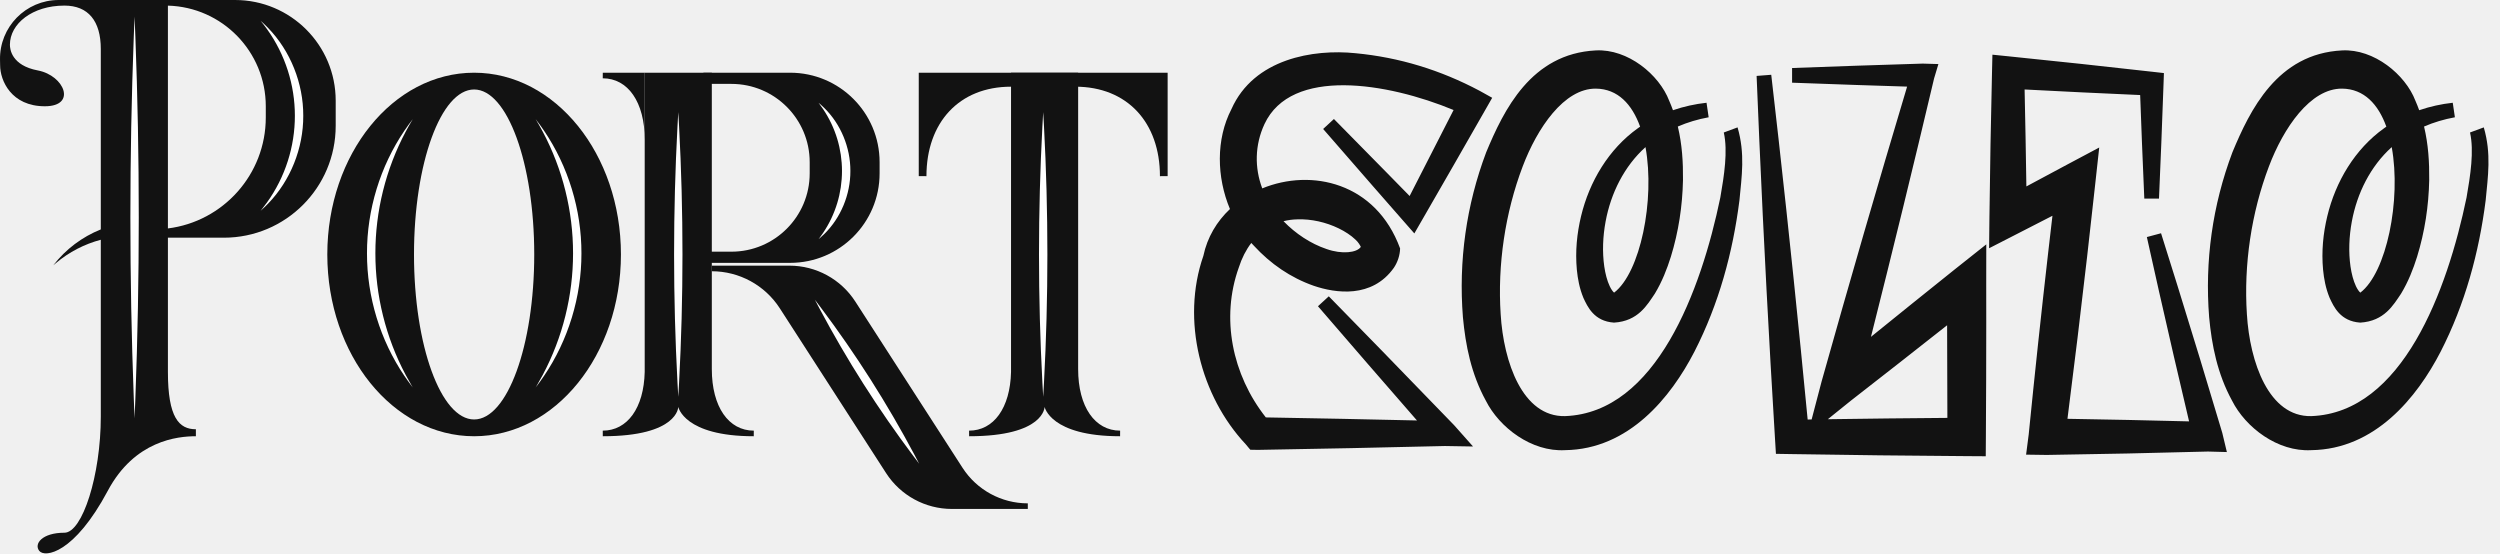
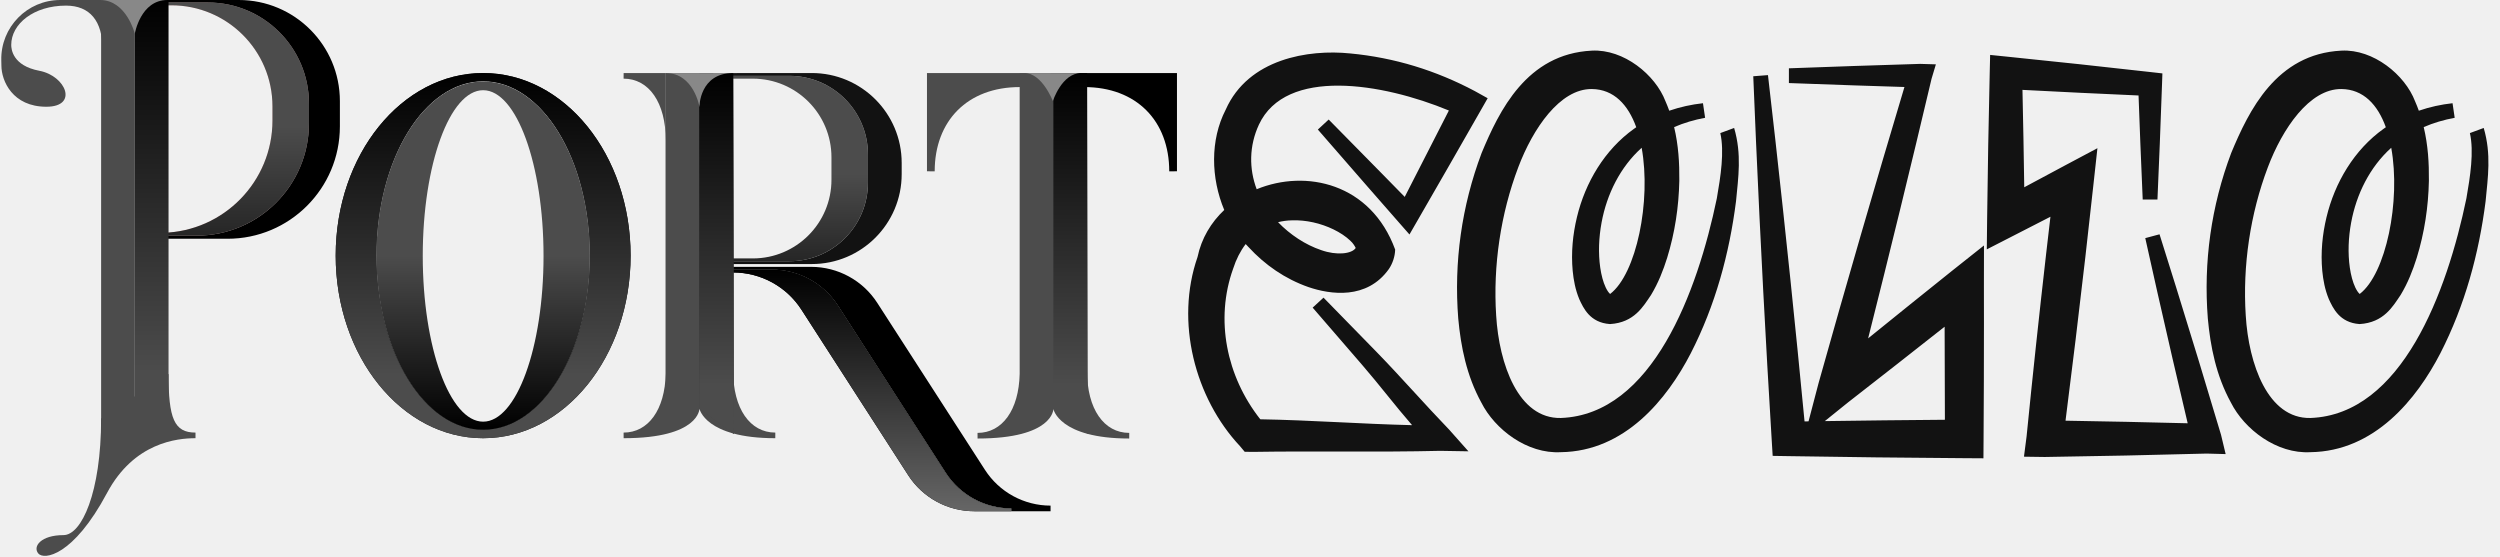
- <svg xmlns="http://www.w3.org/2000/svg" width="894" height="198" viewBox="0 0 894 198" fill="none">
-   <path d="M693.173 22.907L691.635 28.032C684.343 58.904 676.814 89.713 669.053 120.459C678.989 112.41 688.949 104.391 698.934 96.404L710.296 87.385L710.272 101.869C710.282 106.284 710.286 110.699 710.286 115.114C710.286 128.826 710.241 142.538 710.15 156.25L710.104 163.158L703.286 163.113C682.474 162.975 661.661 162.733 640.849 162.386L635.071 162.291L634.73 156.725C632.566 121.33 630.704 85.911 629.144 50.468C628.802 42.696 628.475 34.923 628.162 27.148C629.906 27.012 631.651 26.876 633.396 26.74C634.291 34.469 635.17 42.201 636.036 49.932C639.768 83.274 643.226 116.638 646.418 150.022C646.892 150.015 647.366 150.007 647.84 150L651.403 136.416C661.284 101.184 671.477 66.036 681.982 30.972C676.047 30.789 670.112 30.601 664.176 30.4C656.401 30.138 648.625 29.861 640.849 29.569V24.319C648.625 24.027 656.401 23.75 664.176 23.488C671.976 23.225 679.776 22.976 687.576 22.742L693.173 22.907ZM718.547 20.17C735.625 21.905 752.696 23.739 769.759 25.672L773.815 26.131L773.683 29.913C773.434 37.019 773.168 44.125 772.885 51.231C772.623 57.829 772.346 64.428 772.054 71.026H766.804C766.513 64.428 766.236 57.829 765.973 51.231C765.745 45.484 765.529 39.736 765.323 33.989C751.543 33.388 737.768 32.724 723.998 31.996C724.254 43.553 724.465 55.111 724.632 66.669C729.466 64.067 734.305 61.475 739.148 58.891L750.682 52.755L749.251 65.807C748.313 74.441 747.349 83.073 746.361 91.701C744.143 111.07 741.796 130.425 739.325 149.765C753.822 150.002 768.319 150.309 782.816 150.686C779.142 135.181 775.549 119.654 772.039 104.105C770.585 97.664 769.144 91.219 767.718 84.77C769.409 84.317 771.099 83.864 772.79 83.411C774.779 89.709 776.754 96.011 778.715 102.316C784.148 119.781 789.472 137.274 794.688 154.797L796.329 161.654L789.567 161.471C770.355 162 751.143 162.405 731.931 162.687L724.531 162.579L725.456 155.427C727.628 133.636 729.96 111.862 732.452 90.107C732.946 85.791 733.447 81.476 733.954 77.161C729.709 79.346 725.461 81.526 721.209 83.698L711.3 88.774L711.419 77.785C711.625 60.494 711.932 43.203 712.339 25.913L712.488 19.553L718.547 20.17ZM570.681 18.028C582.087 17.425 593.316 26.646 596.911 36.05C597.403 37.17 597.848 38.292 598.252 39.414C602.156 38.069 606.203 37.193 610.255 36.745C610.509 38.476 610.764 40.208 611.018 41.939C607.184 42.639 603.472 43.739 599.99 45.247C601.528 51.665 601.906 58.074 601.837 64.372C601.643 73.679 600.258 82.845 597.509 91.778C596.1 96.257 594.369 100.694 591.77 105.01C589.038 109.027 585.813 114.856 577.167 115.368C569.988 114.89 567.67 109.611 566.219 106.503C564.795 103.035 564.207 99.726 563.878 96.447C563.274 89.89 563.907 83.49 565.39 77.3C568.343 64.992 575.252 53.293 585.721 45.846C585.981 45.66 586.242 45.475 586.505 45.295C583.623 37.291 578.53 31.774 570.681 31.694C559.339 31.586 549.708 45.77 544.512 59.521C538.229 76.086 535.483 94.617 536.636 112.329C537.668 129.545 544.48 149.126 559.656 148.803C592.244 147.594 608.321 103.783 615.186 70.636C616.547 62.81 617.93 54.042 616.428 47.376C618.07 46.769 619.711 46.161 621.352 45.554C624.111 55.003 622.823 63.144 622.02 71.675C619.642 90.306 614.685 108.638 605.932 125.735C597.47 142.143 582.446 160.686 559.656 160.976C547.66 161.65 536.167 152.861 531.347 143.302C526.069 133.661 524.067 123.421 523.136 113.409C521.55 93.333 524.328 73.393 531.455 54.473C537.718 39.433 547.48 19.18 570.681 18.028ZM837.532 18.028C848.937 17.425 860.167 26.646 863.761 36.05C864.254 37.17 864.698 38.292 865.102 39.414C869.007 38.069 873.054 37.193 877.105 36.745C877.36 38.476 877.614 40.208 877.869 41.939C874.034 42.639 870.323 43.739 866.84 45.247C868.379 51.665 868.757 58.074 868.687 64.372C868.494 73.679 867.108 82.845 864.36 91.778C862.951 96.257 861.219 100.694 858.621 105.01C855.889 109.027 852.663 114.856 844.017 115.368C836.839 114.89 834.52 109.611 833.07 106.503C831.646 103.035 831.057 99.726 830.728 96.447C830.125 89.89 830.757 83.49 832.241 77.3C835.194 64.992 842.103 53.293 852.572 45.846C852.831 45.66 853.092 45.475 853.355 45.295C850.474 37.291 845.38 31.774 837.532 31.694C826.189 31.586 816.559 45.77 811.363 59.521C805.08 76.086 802.333 94.617 803.487 112.329C804.519 129.545 811.33 149.126 826.507 148.803C859.094 147.594 875.171 103.783 882.037 70.636C883.397 62.81 884.781 54.042 883.279 47.376C884.92 46.769 886.561 46.161 888.203 45.554C890.961 55.003 889.674 63.144 888.871 71.675C886.492 90.306 881.535 108.638 872.783 125.735C864.32 142.143 849.296 160.686 826.507 160.976C814.511 161.65 803.018 152.861 798.198 143.302C792.919 133.661 790.918 123.421 789.987 113.409C788.4 93.333 791.178 73.393 798.305 54.473C804.568 39.433 814.331 19.18 837.532 18.028ZM440.362 39.023C448.4 20.912 469.785 17.497 484.655 19.021C500.44 20.51 515.191 25.075 529.068 32.445L533.607 34.97L531.141 39.294C523.65 52.426 516.123 65.54 508.56 78.633L505.77 83.473L502.218 79.43C498.478 75.165 494.74 70.897 491.007 66.624C485.047 59.8 479.098 52.967 473.159 46.124C474.443 44.935 475.726 43.745 477.01 42.556C483.377 49.003 489.734 55.461 496.08 61.927C498.749 64.648 501.416 67.371 504.082 70.094C509.3 59.833 514.54 49.583 519.8 39.343C496.109 29.528 461.738 23.869 452.173 44.374C448.683 51.897 448.613 60.036 451.378 67.369C468.911 60.156 492.023 65.228 500.679 88.848C500.618 91.303 499.764 93.817 498.44 95.77C490.612 106.788 477.575 104.849 469.838 102.213C461.43 99.275 454.313 94.288 448.484 87.969C448.136 87.615 447.796 87.253 447.462 86.885C445.578 89.353 444.072 92.297 443.004 95.633C436.501 113.724 440.599 133.966 452.661 149.266C470.676 149.573 488.691 149.936 506.706 150.358C500.819 143.61 494.942 136.852 489.076 130.084C483.142 123.237 477.219 116.38 471.306 109.514C472.595 108.33 473.884 107.146 475.173 105.963C481.514 112.434 487.845 118.916 494.166 125.407C502.791 134.265 511.397 143.142 519.982 152.037L526.757 159.667L516.706 159.497C494.427 160.045 472.148 160.504 449.87 160.876L447.106 160.829L445.459 158.856C429.365 141.699 422.304 114.515 430.32 91.506C431.719 84.824 435.159 79.156 439.83 74.753C435.075 63.398 434.761 49.842 440.362 39.023ZM696.287 116.313C684.848 125.341 673.376 134.329 661.873 143.277L653.633 149.913C667.883 149.705 682.133 149.545 696.382 149.435C696.322 138.395 696.289 127.354 696.287 116.313ZM577.291 104.706C577.382 104.769 577.44 104.793 577.442 104.782C577.449 104.769 577.377 104.732 577.291 104.706ZM844.141 104.706C844.232 104.769 844.29 104.793 844.293 104.782C844.299 104.769 844.227 104.732 844.141 104.706ZM588.429 52.611C580.802 59.463 576.03 69.112 574.165 79.198C573.172 84.556 572.944 90.104 573.687 95.294C574.06 97.862 574.699 100.378 575.642 102.361C576.108 103.346 576.653 104.141 577.087 104.541C577.129 104.581 577.171 104.615 577.209 104.645C586.559 97.528 591.883 71.546 588.429 52.611ZM855.28 52.611C847.653 59.463 842.881 69.112 841.015 79.198C840.022 84.556 839.795 90.104 840.538 95.294C840.911 97.862 841.55 100.378 842.493 102.361C842.958 103.346 843.504 104.141 843.937 104.541C843.98 104.581 844.022 104.615 844.059 104.645C853.409 97.528 858.733 71.546 855.28 52.611ZM478.73 81.672C474.159 79.454 468.889 78.262 463.959 78.44C462.225 78.475 460.564 78.7 458.987 79.102C463.28 83.55 468.716 87.144 474.31 89.031C479.879 91.029 485.25 90.373 486.631 88.287C486.423 87.84 485.8 86.642 484.655 85.636C483.117 84.164 481.001 82.773 478.73 81.672Z" fill="#121212" />
-   <path d="M254.545 132C254.545 145.5 260.558 154 269.558 154C269.558 154.5 269.558 154 269.545 156C244.545 156 242.551 145.5 242.551 145.5C242.551 145.5 242.551 156 215.558 156C215.558 155 215.545 154.5 215.545 154C224.318 154 230.251 145.923 230.545 133.012V26H254.545V132Z" fill="#121212" />
-   <path d="M385.545 132C385.545 145.5 391.558 154 400.558 154C400.558 154.5 400.558 154 400.545 156C375.545 156 373.551 145.5 373.551 145.5C373.551 145.5 373.551 156 346.558 156C346.558 155 346.545 154.5 346.545 154C355.318 154 361.251 145.923 361.545 133.012V26H385.545V132Z" fill="#121212" />
-   <path d="M230.557 26L215.557 26C215.558 27 215.545 27.5 215.545 28C224.545 28 230.557 36.5 230.557 50L230.557 26Z" fill="#121212" />
-   <path d="M417.545 62.974C416.17 62.973 415.482 63 414.795 63C414.795 43.816 403.107 31 384.545 31H361.545C342.982 31 331.295 43.816 331.295 63C330.607 63 329.92 62.973 328.545 62.974V26H417.545V62.974Z" fill="#121212" />
-   <path d="M282.545 26C300.218 26 314.545 40.327 314.545 58V62C314.545 79.673 300.218 94 282.545 94H251.545V90H261.545C277.009 90 289.545 77.464 289.545 62V58C289.545 42.536 277.009 30 261.545 30H251.545V26H282.545Z" fill="#121212" />
-   <path d="M84.045 0C103.927 0 120.045 16.118 120.045 36V45C120.045 67.091 102.136 85 80.045 85H60.045V133H60.046C60.046 149.4 64.046 153.5 70.046 153.5V156C63.546 156 48.146 157.5 38.546 175.5C26.546 198 16.045 199.5 14.045 197C12.045 194.5 15.045 190.5 23.045 190.5C29.445 190.5 36.045 170 36.045 149V85.736C30.191 87.292 24.698 90.124 19.985 94.087L19.052 94.871C23.54 89.07 29.436 84.69 36.045 82.043V17.5C36.045 7.5 31.545 2 23.045 2C11.545 2 3.545 8.499 3.545 15.999C3.545 17.499 4.045 23.392 13.545 25.196C23.045 27 27.545 38 16.045 38C4.045 38 0.045 28.83 0.045 23.33L0.005 21.45C-0.247 9.679 9.226 -8.37329e-05 21 0H84.045ZM60.045 81.689C79.776 79.228 95.045 62.398 95.045 42V38C95.045 18.452 79.465 2.543 60.045 2.014V81.689Z" fill="#121212" />
-   <path d="M169.545 26C198.54 26 222.045 55.102 222.045 91C222.045 126.899 198.54 156 169.545 156C140.55 156 117.045 126.899 117.045 91C117.045 55.102 140.55 26 169.545 26ZM169.545 32C157.671 32 148.045 58.415 148.045 91C148.045 123.585 157.671 150 169.545 150C181.419 150 191.045 123.585 191.045 91C191.045 58.415 181.419 32 169.545 32Z" fill="#121212" />
-   <path d="M344.194 167.274C349.31 175.207 358.105 180 367.545 180V182H340.393C330.88 182 322.018 177.17 316.862 169.176L278.859 110.251C273.531 101.99 264.374 97 254.545 97V95H282.321C291.834 95 300.696 99.83 305.852 107.824L344.194 167.274Z" fill="#121212" />
-   <path d="M147.614 42.598C146.732 44.061 145.897 45.536 145.099 47.037C137.922 60.519 134.226 75.552 134.235 90.582C134.226 105.613 137.925 120.646 145.103 134.128C145.76 135.365 146.438 136.576 147.152 137.787C147.306 138.047 147.461 138.308 147.614 138.569C147.431 138.328 147.248 138.086 147.066 137.845C146.216 136.723 145.404 135.59 144.614 134.422C135.976 121.7 131.205 106.161 131.235 90.582C131.204 75.005 135.973 59.466 144.61 46.743C145.569 45.325 146.567 43.948 147.614 42.598Z" fill="white" />
-   <path d="M191.544 42.598C192.427 44.061 193.261 45.536 194.059 47.037C201.236 60.519 204.932 75.552 204.924 90.582C204.932 105.613 201.233 120.646 194.056 134.128C193.398 135.365 192.72 136.576 192.006 137.787C191.852 138.047 191.697 138.308 191.544 138.569C191.727 138.328 191.91 138.086 192.093 137.845C192.942 136.723 193.755 135.59 194.544 134.422C203.182 121.7 207.953 106.161 207.924 90.582C207.954 75.005 203.185 59.466 194.548 46.743C193.59 45.325 192.591 43.948 191.544 42.598Z" fill="white" />
-   <path d="M93.184 7.428C93.989 8.403 94.748 9.389 95.478 10.408C102.039 19.539 105.459 30.477 105.447 41.406C105.46 52.335 102.037 63.27 95.475 72.402C94.852 73.271 94.215 74.11 93.538 74.947C93.42 75.092 93.302 75.239 93.184 75.384C93.323 75.259 93.463 75.134 93.602 75.008C94.402 74.285 95.165 73.548 95.914 72.767C103.835 64.596 108.495 53.038 108.447 41.406C108.495 29.774 103.837 18.214 95.917 10.043C95.039 9.129 94.133 8.264 93.184 7.428Z" fill="white" />
-   <path d="M292.721 36.769C293.279 37.488 293.802 38.213 294.305 38.959C298.82 45.645 301.099 53.405 301.095 61.147C301.099 68.889 298.819 76.647 294.303 83.335C293.874 83.971 293.434 84.586 292.965 85.203C292.884 85.31 292.803 85.418 292.721 85.525C292.824 85.438 292.927 85.351 293.03 85.264C293.621 84.761 294.187 84.247 294.742 83.699C300.617 77.972 304.135 69.592 304.095 61.147C304.135 52.703 300.618 44.321 294.744 38.594C294.093 37.953 293.422 37.349 292.721 36.769Z" fill="white" />
-   <path d="M48.409 13.123C49.219 34.67 49.624 56.218 49.624 77.766C49.624 99.313 49.219 120.86 48.409 142.407C48.319 144.801 48.224 147.196 48.124 149.59C48.024 147.196 47.929 144.801 47.839 142.407C47.029 120.86 46.624 99.313 46.624 77.766C46.624 56.218 47.029 34.67 47.839 13.123C47.929 10.729 48.024 8.335 48.124 5.94C48.224 8.335 48.319 10.729 48.409 13.123Z" fill="white" />
-   <path d="M242.837 45.187C243.647 60.458 244.052 75.73 244.052 91.001C244.052 106.271 243.647 121.542 242.837 136.813C242.747 138.51 242.652 140.207 242.552 141.904C242.452 140.207 242.357 138.51 242.267 136.813C241.457 121.542 241.052 106.271 241.052 91.001C241.052 75.73 241.457 60.458 242.267 45.187C242.357 43.49 242.452 41.793 242.552 40.096C242.652 41.793 242.747 43.49 242.837 45.187Z" fill="white" />
-   <path d="M293.5 109.957C299.778 118.319 305.715 126.898 311.311 135.695C316.906 144.492 322.16 153.506 327.072 162.737C327.617 163.763 328.159 164.792 328.696 165.823C327.99 164.899 327.288 163.972 326.59 163.043C320.312 154.681 314.375 146.102 308.779 137.305C303.184 128.508 297.93 119.494 293.018 110.263C292.473 109.237 291.931 108.208 291.394 107.177C292.1 108.101 292.802 109.028 293.5 109.957Z" fill="white" />
-   <path d="M373.33 45.187C374.14 60.458 374.545 75.73 374.545 91.001C374.545 106.271 374.14 121.542 373.33 136.813C373.24 138.51 373.145 140.207 373.045 141.904C372.945 140.207 372.85 138.51 372.76 136.813C371.95 121.542 371.545 106.271 371.545 91.001C371.545 75.73 371.95 60.458 372.76 45.187C372.85 43.49 372.945 41.793 373.045 40.096C373.145 41.793 373.24 43.49 373.33 45.187Z" fill="white" />
+ <svg xmlns="http://www.w3.org/2000/svg" width="890" height="198" viewBox="0 0 890 198" fill="none">
+   <path d="M689.173 22.907L687.635 28.032C680.343 58.904 672.814 89.713 665.053 120.459C674.989 112.41 684.949 104.391 694.934 96.404L706.296 87.385L706.272 101.869C706.282 106.284 706.286 110.699 706.286 115.114C706.286 128.826 706.241 142.538 706.15 156.25L706.104 163.158L699.286 163.113C678.474 162.975 657.661 162.733 636.849 162.386L631.071 162.291L630.73 156.725C628.566 121.33 626.704 85.911 625.144 50.468C624.802 42.696 624.475 34.923 624.162 27.148C625.906 27.012 627.651 26.876 629.396 26.74C630.291 34.469 631.17 42.201 632.036 49.932C635.768 83.274 639.226 116.638 642.418 150.022C642.892 150.015 643.366 150.007 643.84 150L647.403 136.416C657.284 101.184 667.477 66.036 677.982 30.972C672.047 30.789 666.112 30.601 660.176 30.4C652.401 30.138 644.625 29.861 636.849 29.569V24.319C644.625 24.027 652.401 23.75 660.176 23.488C667.976 23.225 675.776 22.976 683.576 22.742L689.173 22.907ZM714.547 20.17C731.625 21.905 748.696 23.739 765.759 25.672L769.815 26.131L769.683 29.913C769.434 37.019 769.168 44.125 768.885 51.231C768.623 57.829 768.346 64.428 768.054 71.026H762.804C762.513 64.428 762.236 57.829 761.973 51.231C761.745 45.484 761.529 39.736 761.323 33.989C747.543 33.388 733.768 32.724 719.998 31.996C720.254 43.553 720.465 55.111 720.632 66.669C725.466 64.067 730.305 61.475 735.148 58.891L746.682 52.755L745.251 65.807C744.313 74.441 743.349 83.073 742.361 91.701C740.143 111.07 737.796 130.425 735.325 149.765C749.822 150.002 764.319 150.309 778.816 150.686C775.142 135.181 771.549 119.654 768.039 104.105C766.585 97.664 765.144 91.219 763.718 84.77C765.409 84.317 767.099 83.864 768.79 83.411C770.779 89.709 772.754 96.011 774.715 102.316C780.148 119.781 785.472 137.274 790.688 154.797L792.329 161.654L785.567 161.471C766.355 162 747.143 162.405 727.931 162.687L720.531 162.579L721.456 155.427C723.628 133.636 725.96 111.862 728.452 90.107C728.946 85.791 729.447 81.476 729.954 77.161C725.709 79.346 721.461 81.526 717.209 83.698L707.3 88.774L707.419 77.785C707.625 60.494 707.932 43.203 708.339 25.913L708.488 19.553L714.547 20.17ZM566.681 18.028C578.087 17.425 589.316 26.646 592.911 36.05C593.403 37.17 593.848 38.292 594.252 39.414C598.156 38.069 602.203 37.193 606.255 36.745C606.509 38.476 606.764 40.208 607.018 41.939C603.184 42.639 599.472 43.739 595.99 45.247C597.528 51.665 597.906 58.074 597.837 64.372C597.643 73.679 596.258 82.845 593.509 91.778C592.1 96.257 590.369 100.694 587.77 105.01C585.038 109.027 581.813 114.856 573.167 115.368C565.988 114.89 563.67 109.611 562.219 106.503C560.795 103.035 560.207 99.726 559.878 96.447C559.274 89.89 559.907 83.49 561.39 77.3C564.343 64.992 571.252 53.293 581.721 45.846C581.981 45.66 582.242 45.475 582.505 45.295C579.623 37.291 574.53 31.774 566.681 31.694C555.339 31.586 545.708 45.77 540.512 59.521C534.229 76.086 531.483 94.617 532.636 112.329C533.668 129.545 540.48 149.126 555.656 148.803C588.244 147.594 604.321 103.783 611.186 70.636C612.547 62.81 613.93 54.042 612.428 47.376C614.07 46.769 615.711 46.161 617.352 45.554C620.111 55.003 618.823 63.144 618.02 71.675C615.642 90.306 610.685 108.638 601.932 125.735C593.47 142.143 578.446 160.686 555.656 160.976C543.66 161.65 532.167 152.861 527.347 143.302C522.069 133.661 520.067 123.421 519.136 113.409C517.55 93.333 520.328 73.393 527.455 54.473C533.718 39.433 543.48 19.18 566.681 18.028ZM833.532 18.028C844.937 17.425 856.167 26.646 859.761 36.05C860.254 37.17 860.698 38.292 861.102 39.414C865.007 38.069 869.054 37.193 873.105 36.745C873.36 38.476 873.614 40.208 873.869 41.939C870.034 42.639 866.323 43.739 862.84 45.247C864.379 51.665 864.757 58.074 864.687 64.372C864.494 73.679 863.108 82.845 860.36 91.778C858.951 96.257 857.219 100.694 854.621 105.01C851.889 109.027 848.663 114.856 840.017 115.368C832.839 114.89 830.52 109.611 829.07 106.503C827.646 103.035 827.057 99.726 826.728 96.447C826.125 89.89 826.757 83.49 828.241 77.3C831.194 64.992 838.103 53.293 848.572 45.846C848.831 45.66 849.092 45.475 849.355 45.295C846.474 37.291 841.38 31.774 833.532 31.694C822.189 31.586 812.559 45.77 807.363 59.521C801.08 76.086 798.333 94.617 799.487 112.329C800.519 129.545 807.33 149.126 822.507 148.803C855.094 147.594 871.171 103.783 878.037 70.636C879.397 62.81 880.781 54.042 879.279 47.376C880.92 46.769 882.561 46.161 884.203 45.554C886.961 55.003 885.674 63.144 884.871 71.675C882.492 90.306 877.535 108.638 868.783 125.735C860.32 142.143 845.296 160.686 822.507 160.976C810.511 161.65 799.018 152.861 794.198 143.302C788.919 133.661 786.918 123.421 785.987 113.409C784.4 93.333 787.178 73.393 794.305 54.473C800.568 39.433 810.331 19.18 833.532 18.028ZM436.362 39.023C444.4 20.912 465.785 17.497 480.655 19.021C496.44 20.51 511.191 25.075 525.068 32.445L529.607 34.97L527.141 39.294C519.65 52.426 512.123 65.54 504.56 78.633L501.77 83.473L498.218 79.43C494.478 75.165 490.74 70.897 487.007 66.624C481.047 59.8 475.098 52.967 469.159 46.124C470.443 44.935 471.726 43.745 473.01 42.556C479.377 49.003 485.734 55.461 492.08 61.927C494.749 64.648 497.416 67.371 500.082 70.094C505.3 59.833 510.54 49.583 515.8 39.343C492.109 29.528 457.738 23.869 448.173 44.374C444.683 51.897 444.613 60.036 447.378 67.369C464.911 60.156 488.023 65.228 496.679 88.848C496.618 91.303 495.764 93.817 494.44 95.77C486.612 106.788 473.575 104.849 465.838 102.213C457.43 99.275 450.313 94.288 444.484 87.969C444.136 87.615 443.796 87.253 443.462 86.885C441.578 89.353 440.072 92.297 439.004 95.633C432.501 113.724 436.599 133.966 448.661 149.266C466.676 149.573 484.691 150.936 502.706 151.358C496.819 144.61 490.942 136.852 485.076 130.084C479.142 123.237 473.219 116.38 467.306 109.514C468.595 108.33 469.884 107.146 471.173 105.963C477.514 112.434 483.845 118.916 490.166 125.407C498.791 134.265 507.397 144.142 515.982 153.037L522.757 160.667L512.706 160.497C490.427 161.045 468.148 160.504 445.87 160.876L443.106 160.829L441.459 158.856C425.365 141.699 418.304 114.515 426.32 91.506C427.719 84.824 431.159 79.156 435.83 74.753C431.075 63.398 430.761 49.842 436.362 39.023ZM692.287 116.313C680.848 125.341 669.376 134.329 657.873 143.277L649.633 149.913C663.883 149.705 678.133 149.545 692.382 149.435C692.322 138.395 692.289 127.354 692.287 116.313ZM573.291 104.706C573.382 104.769 573.44 104.793 573.442 104.782C573.449 104.769 573.377 104.732 573.291 104.706ZM840.141 104.706C840.232 104.769 840.29 104.793 840.293 104.782C840.299 104.769 840.227 104.732 840.141 104.706ZM584.429 52.611C576.802 59.463 572.03 69.112 570.165 79.198C569.172 84.556 568.944 90.104 569.687 95.294C570.06 97.862 570.699 100.378 571.642 102.361C572.108 103.346 572.653 104.141 573.087 104.541C573.129 104.581 573.171 104.615 573.209 104.645C582.559 97.528 587.883 71.546 584.429 52.611ZM851.28 52.611C843.653 59.463 838.881 69.112 837.015 79.198C836.022 84.556 835.795 90.104 836.538 95.294C836.911 97.862 837.55 100.378 838.493 102.361C838.958 103.346 839.504 104.141 839.937 104.541C839.98 104.581 840.022 104.615 840.059 104.645C849.409 97.528 854.733 71.546 851.28 52.611ZM474.73 81.672C470.159 79.454 464.889 78.262 459.959 78.44C458.225 78.475 456.564 78.7 454.987 79.102C459.28 83.55 464.716 87.144 470.31 89.031C475.879 91.029 481.25 90.373 482.631 88.287C482.423 87.84 481.8 86.642 480.655 85.636C479.117 84.164 477.001 82.773 474.73 81.672Z" fill="#121212" />
+   <path d="M22.6 190.5C29 190.5 36 175.5 36 149L60 133.107C60 149 62 154 69.6 154V156C63.1 156 47.7 157.5 38.1 175.5C26.1 198 15.6 199.5 13.6 197C11.6 194.5 14.6 190.5 22.6 190.5Z" fill="#4C4C4C" />
+   <path d="M261 132C261 145.5 267.013 154 276.013 154C276.013 154.5 276.013 154 276 156C251 156 249.006 145.5 249.006 145.5C249.006 145.5 249.006 156 222.013 156C222.013 155 222 154.5 222 154C230.773 154 236.706 145.923 237 133.012V26H261V132Z" fill="#4C4C4C" />
+   <path d="M387 132.112C387 145.612 393.013 154.112 402.013 154.112C402.013 154.612 402.013 154.112 402 156.112C377 156.112 375.006 145.612 375.006 145.612C375.006 145.612 375.006 156.112 348.013 156.112C348.013 155.112 348 154.612 348 154.112C356.773 154.112 362.706 146.036 363 133.124V26.112H387V132.112Z" fill="#4C4C4C" />
+   <path d="M237.013 26L222.013 26C222.013 27 222 27.5 222 28C231 28 237.013 36.5 237.013 50L237.013 26Z" fill="#4C4C4C" />
+   <path d="M330 26H375V31H363C344.438 31 332.75 43.015 332.75 61C332.063 61 331.375 60.974 330 60.975V26Z" fill="#4C4C4C" />
+   <path d="M419 60.975C417.625 60.974 416.937 61 416.25 61C416.25 43.015 404.562 31 386 31H374V26H419V60.975Z" fill="black" />
+   <path d="M74 0.888C93.882 0.888 110 17.005 110 36.888V43.888C110 65.979 92.091 83.888 70 83.888H58V82.875C79.629 82.344 97 64.645 97 42.888V37.888C97 18.005 80.882 1.888 61 1.888H58V0.888H74Z" fill="#F86464" fill-opacity="0.3" />
+   <path d="M74 0.888C93.882 0.888 110 17.005 110 36.888V43.888C110 65.979 92.091 83.888 70 83.888H58V82.875C79.629 82.344 97 64.645 97 42.888V37.888C97 18.005 80.882 1.888 61 1.888H58V0.888H74Z" fill="url(#paint0_linear_3133_90007)" />
+   <path d="M85 0C104.882 0 121 16.118 121 36V45C121 67.091 103.091 85 81 85H58V83.888H70C92.091 83.888 110 65.979 110 43.888V36.888C110 17.005 93.882 0.888 74 0.888H58V0H85Z" fill="black" />
+   <path d="M281 27C296.464 27 309 39.536 309 55V65C309 80.464 296.464 93 281 93H258V92H268C283.464 92 296 79.464 296 64V56C296 40.536 283.464 28 268 28H258V27H281Z" fill="url(#paint1_linear_3133_90007)" />
+   <path d="M289 26C306.673 26 321 40.327 321 58V62C321 79.673 306.673 94 289 94H258V93H281C296.464 93 309 80.464 309 65V55C309 39.536 296.464 27 281 27H258V26H289Z" fill="#121212" />
+   <path d="M0.5 23.33L0.46 21.45C0.207 9.679 9.681 0 21.455 0L26 0.001L36.5 0V17.5C36.5 7.5 32 2 23.5 2C12 2 4 8.5 4 16C4 17.5 4.5 23.392 14 25.196C23.5 27 28 38 16.5 38C4.5 38 0.5 28.83 0.5 23.33Z" fill="#4C4C4C" />
+   <path d="M172 26C200.995 26 224.5 55.102 224.5 91C224.5 126.899 200.995 156 172 156C143.005 156 119.5 126.899 119.5 91C119.5 55.102 143.005 26 172 26ZM172 28.888C151.013 28.888 134 56.646 134 90.888C134 125.129 151.013 152.888 172 152.888C192.987 152.888 210 125.129 210 90.888C210 56.646 192.987 28.888 172 28.888Z" fill="#121212" />
+   <path d="M172 26C200.995 26 224.5 55.102 224.5 91C224.5 126.899 200.995 156 172 156C143.005 156 119.5 126.899 119.5 91C119.5 55.102 143.005 26 172 26ZM172 28.888C151.013 28.888 134 56.646 134 90.888C134 125.129 151.013 152.888 172 152.888C192.987 152.888 210 125.129 210 90.888C210 56.646 192.987 28.888 172 28.888Z" fill="url(#paint2_linear_3133_90007)" />
+   <path d="M172 29C192.987 29 210 56.758 210 91C210 125.242 192.987 153 172 153C151.013 153 134 125.242 134 91C134 56.758 151.013 29 172 29ZM172 32.112C160.126 32.112 150.5 58.528 150.5 91.112C150.5 123.697 160.126 150.112 172 150.112C183.874 150.112 193.5 123.697 193.5 91.112C193.5 58.528 183.874 32.112 172 32.112Z" fill="url(#paint3_linear_3133_90007)" />
+   <path d="M288.776 95C298.289 95 307.151 99.83 312.307 107.824L350.648 167.273C355.765 175.207 364.56 180 374 180V182H360V181C350.56 181 341.765 176.207 336.648 168.273L298.307 108.824C293.151 100.83 284.289 96 274.776 96H261V95H288.776Z" fill="black" />
+   <path d="M274.776 96C284.289 96 293.151 100.83 298.307 108.824L336.648 168.273C341.765 176.207 350.56 181 360 181V182H346.848C337.335 182 328.473 177.17 323.317 169.176L285.313 110.251C279.986 101.991 270.829 97 261 97V96H274.776Z" fill="black" />
+   <path d="M274.776 96C284.289 96 293.151 100.83 298.307 108.824L336.648 168.273C341.765 176.207 350.56 181 360 181V182H346.848C337.335 182 328.473 177.17 323.317 169.176L285.313 110.251C279.986 101.991 270.829 97 261 97V96H274.776Z" fill="url(#paint4_linear_3133_90007)" />
+   <path d="M48 0H36V174L48 162.701V0Z" fill="#4C4C4C" />
+   <path d="M249 38L237 26V154L249 145.5V38Z" fill="#4C4C4C" />
+   <path d="M48 0H60L60 156L48 144V0Z" fill="url(#paint5_linear_3133_90007)" />
+   <path d="M249 38.078L261 26L261.268 154.5L249 145.5V38.078Z" fill="url(#paint6_linear_3133_90007)" />
+   <path d="M249 26H261L261.268 154.5L249 145.5V26Z" fill="url(#paint7_linear_3133_90007)" />
+   <path d="M375 26H387L387.268 154.5L375 145.5V26Z" fill="url(#paint8_linear_3133_90007)" />
+   <path d="M260.999 26C248.999 26.002 248.999 38 248.999 38C248.999 38 247.01 26.058 237.072 26.001C234.166 26.001 232.919 26.001 236.999 26C237.024 26 237.048 26 237.072 26.001C241.289 26.001 248.999 26 248.999 26C248.999 26 272.999 25.999 260.999 26Z" fill="#888888" />
+   <path d="M48 12C48 12 50 0 59.607 6.14089e-05C69.214 -1.56572e-05 47.607 6.14089e-05 47.607 6.14089e-05H35.607C45 6.2095e-05 48 12 48 12Z" fill="#888888" />
+   <path d="M374.822 36C374.822 36 378 26 384.927 26C391.854 26 374.822 26 374.822 26C374.822 26 358.436 26 364.718 26C371 26 374.822 36 374.822 36Z" fill="#888888" />
+   <defs>
+     <linearGradient id="paint0_linear_3133_90007" x1="84.568" y1="44.903" x2="84.568" y2="122.873" gradientUnits="userSpaceOnUse">
+       <stop stop-color="#4C4C4C" />
+       <stop offset="1" />
+     </linearGradient>
+     <linearGradient id="paint1_linear_3133_90007" x1="284.057" y1="62" x2="284.057" y2="124" gradientUnits="userSpaceOnUse">
+       <stop stop-color="#4C4C4C" />
+       <stop offset="1" />
+     </linearGradient>
+     <linearGradient id="paint2_linear_3133_90007" x1="173.147" y1="26" x2="173.147" y2="133.5" gradientUnits="userSpaceOnUse">
+       <stop />
+       <stop offset="1" stop-color="#4C4C4C" />
+     </linearGradient>
+     <linearGradient id="paint3_linear_3133_90007" x1="172.83" y1="91" x2="172.83" y2="153" gradientUnits="userSpaceOnUse">
+       <stop stop-color="#4C4C4C" />
+       <stop offset="1" />
+     </linearGradient>
+     <linearGradient id="paint4_linear_3133_90007" x1="310.5" y1="96" x2="310.5" y2="182" gradientUnits="userSpaceOnUse">
+       <stop />
+       <stop offset="1" stop-color="#666666" />
+     </linearGradient>
+     <linearGradient id="paint5_linear_3133_90007" x1="54" y1="0" x2="54" y2="132.5" gradientUnits="userSpaceOnUse">
+       <stop />
+       <stop offset="1" stop-color="#4C4C4C" />
+     </linearGradient>
+     <linearGradient id="paint6_linear_3133_90007" x1="255" y1="26" x2="255" y2="158.5" gradientUnits="userSpaceOnUse">
+       <stop />
+       <stop offset="1" stop-color="#4C4C4C" />
+     </linearGradient>
+     <linearGradient id="paint7_linear_3133_90007" x1="255" y1="26" x2="255" y2="137" gradientUnits="userSpaceOnUse">
+       <stop />
+       <stop offset="1" stop-color="#4C4C4C" />
+     </linearGradient>
+     <linearGradient id="paint8_linear_3133_90007" x1="381" y1="26" x2="381" y2="137" gradientUnits="userSpaceOnUse">
+       <stop />
+       <stop offset="1" stop-color="#4C4C4C" />
+     </linearGradient>
+   </defs>
</svg>
